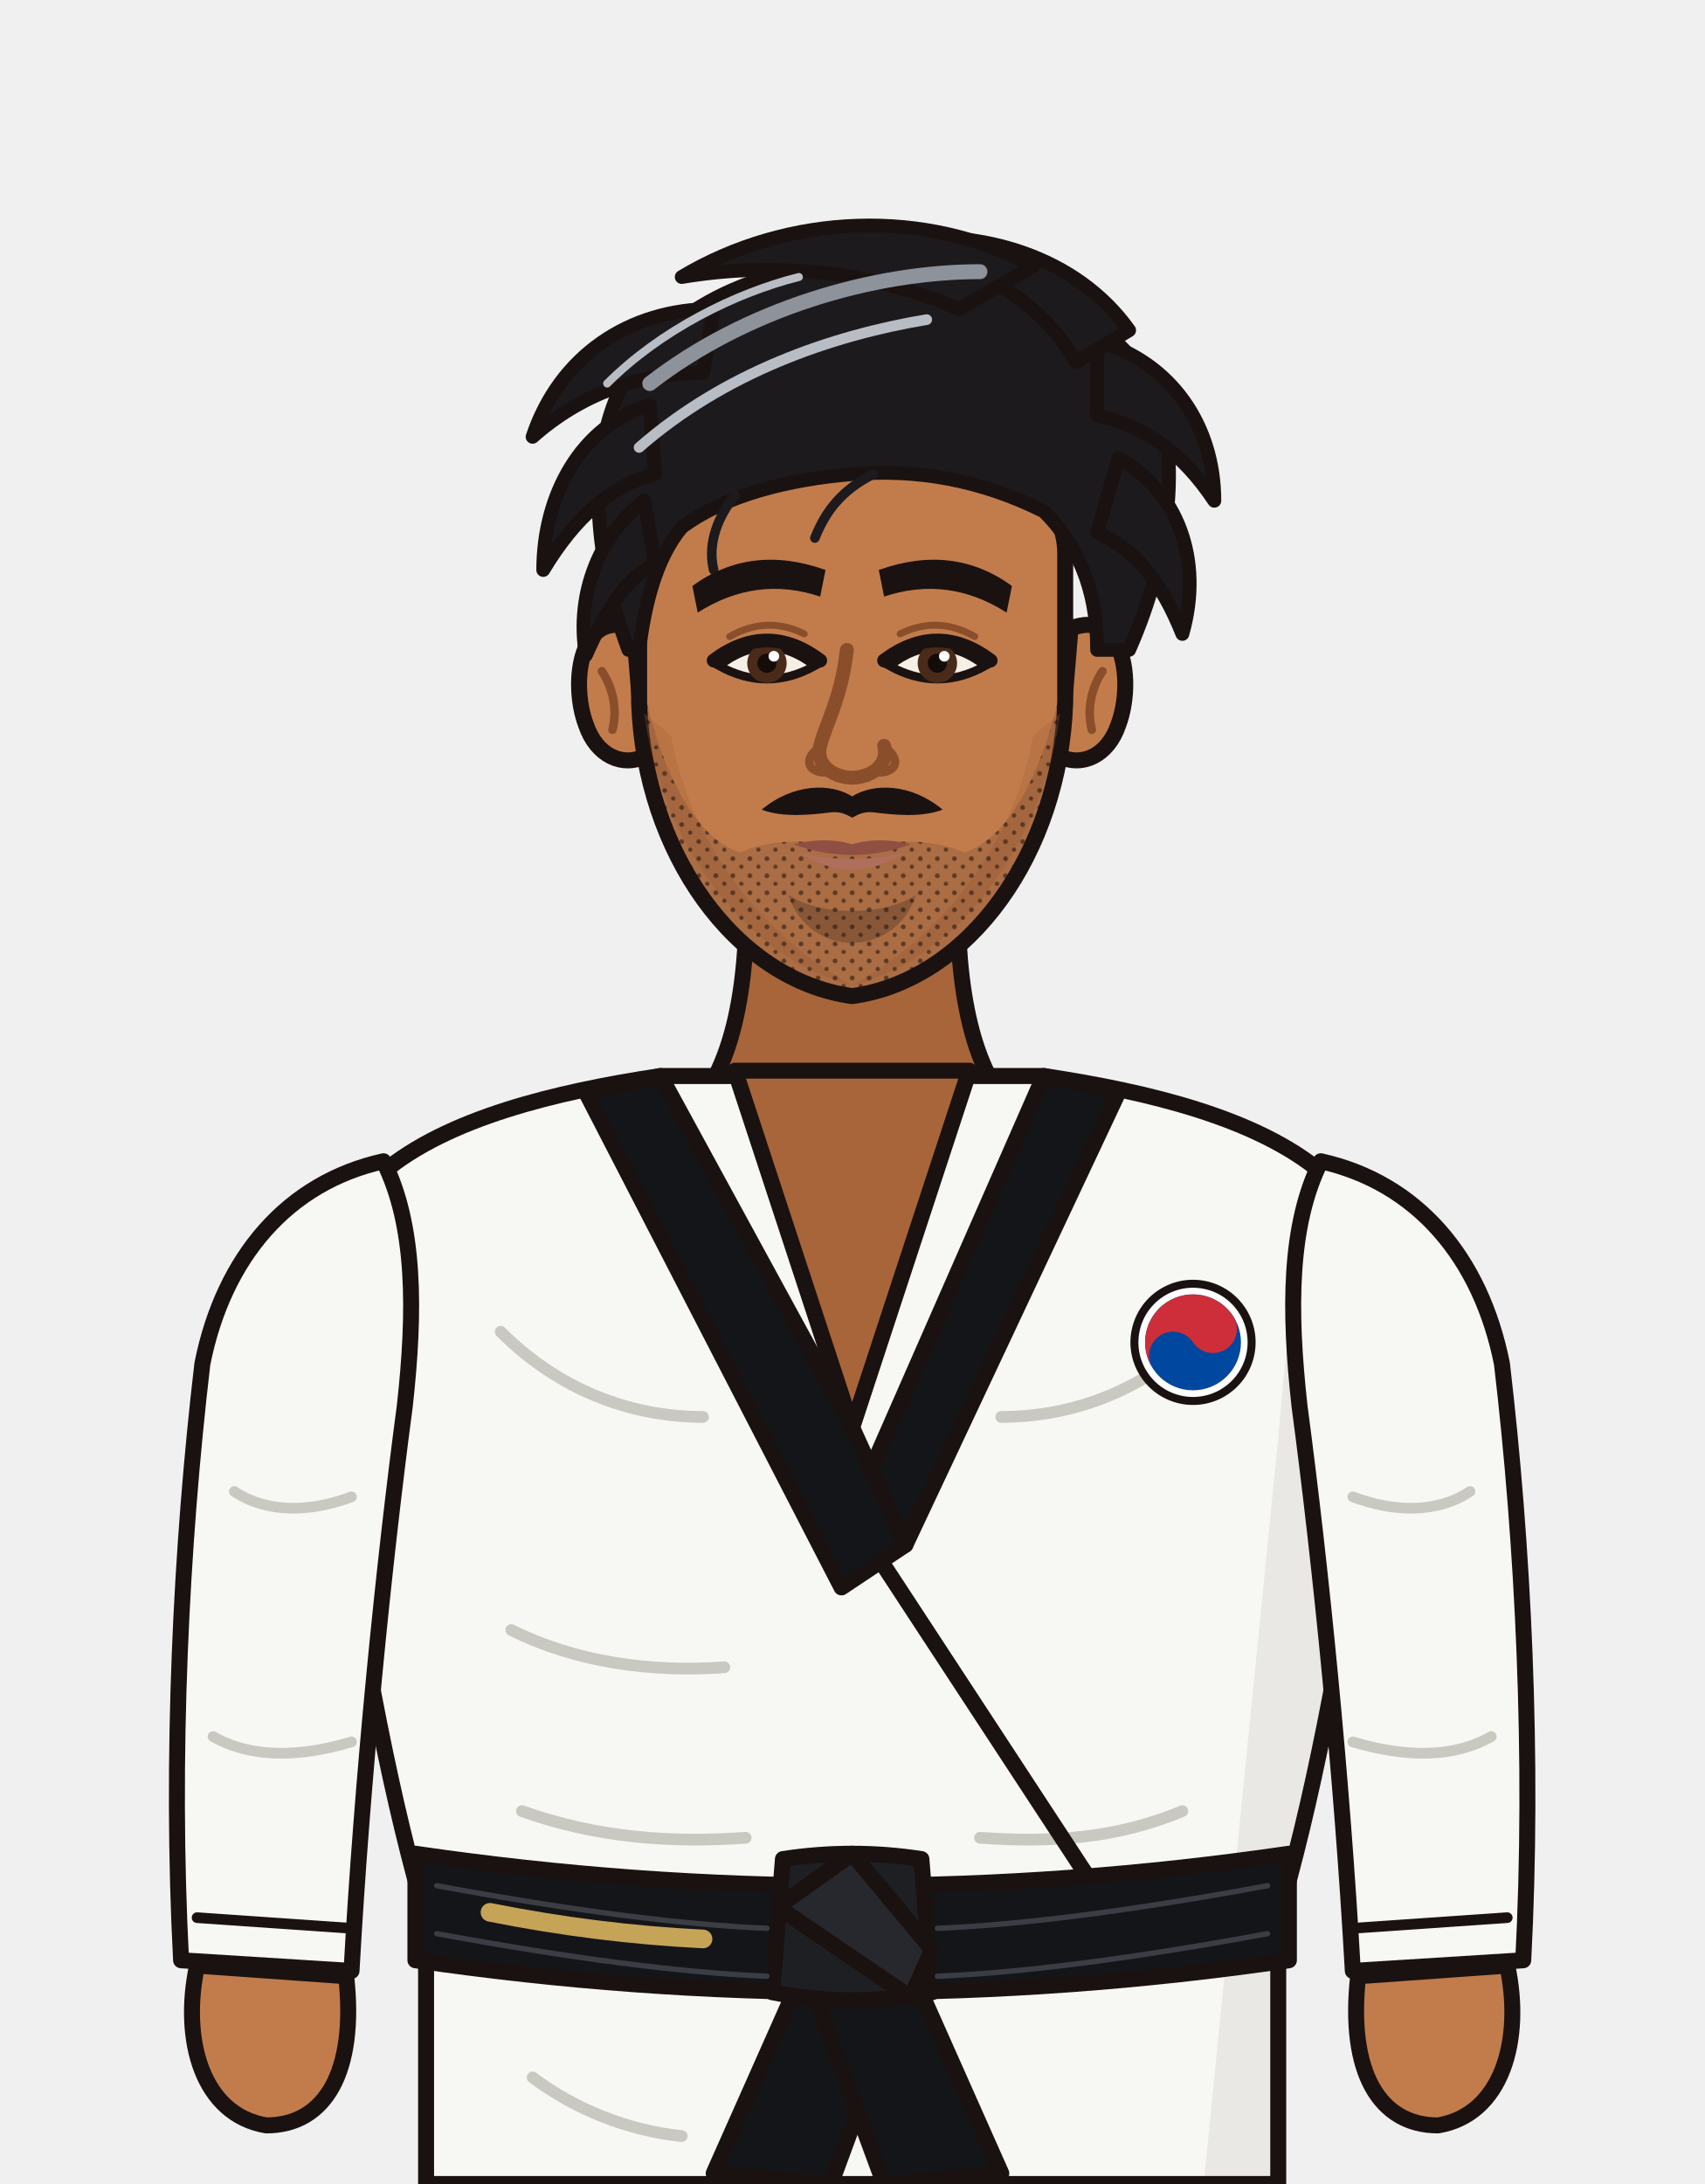
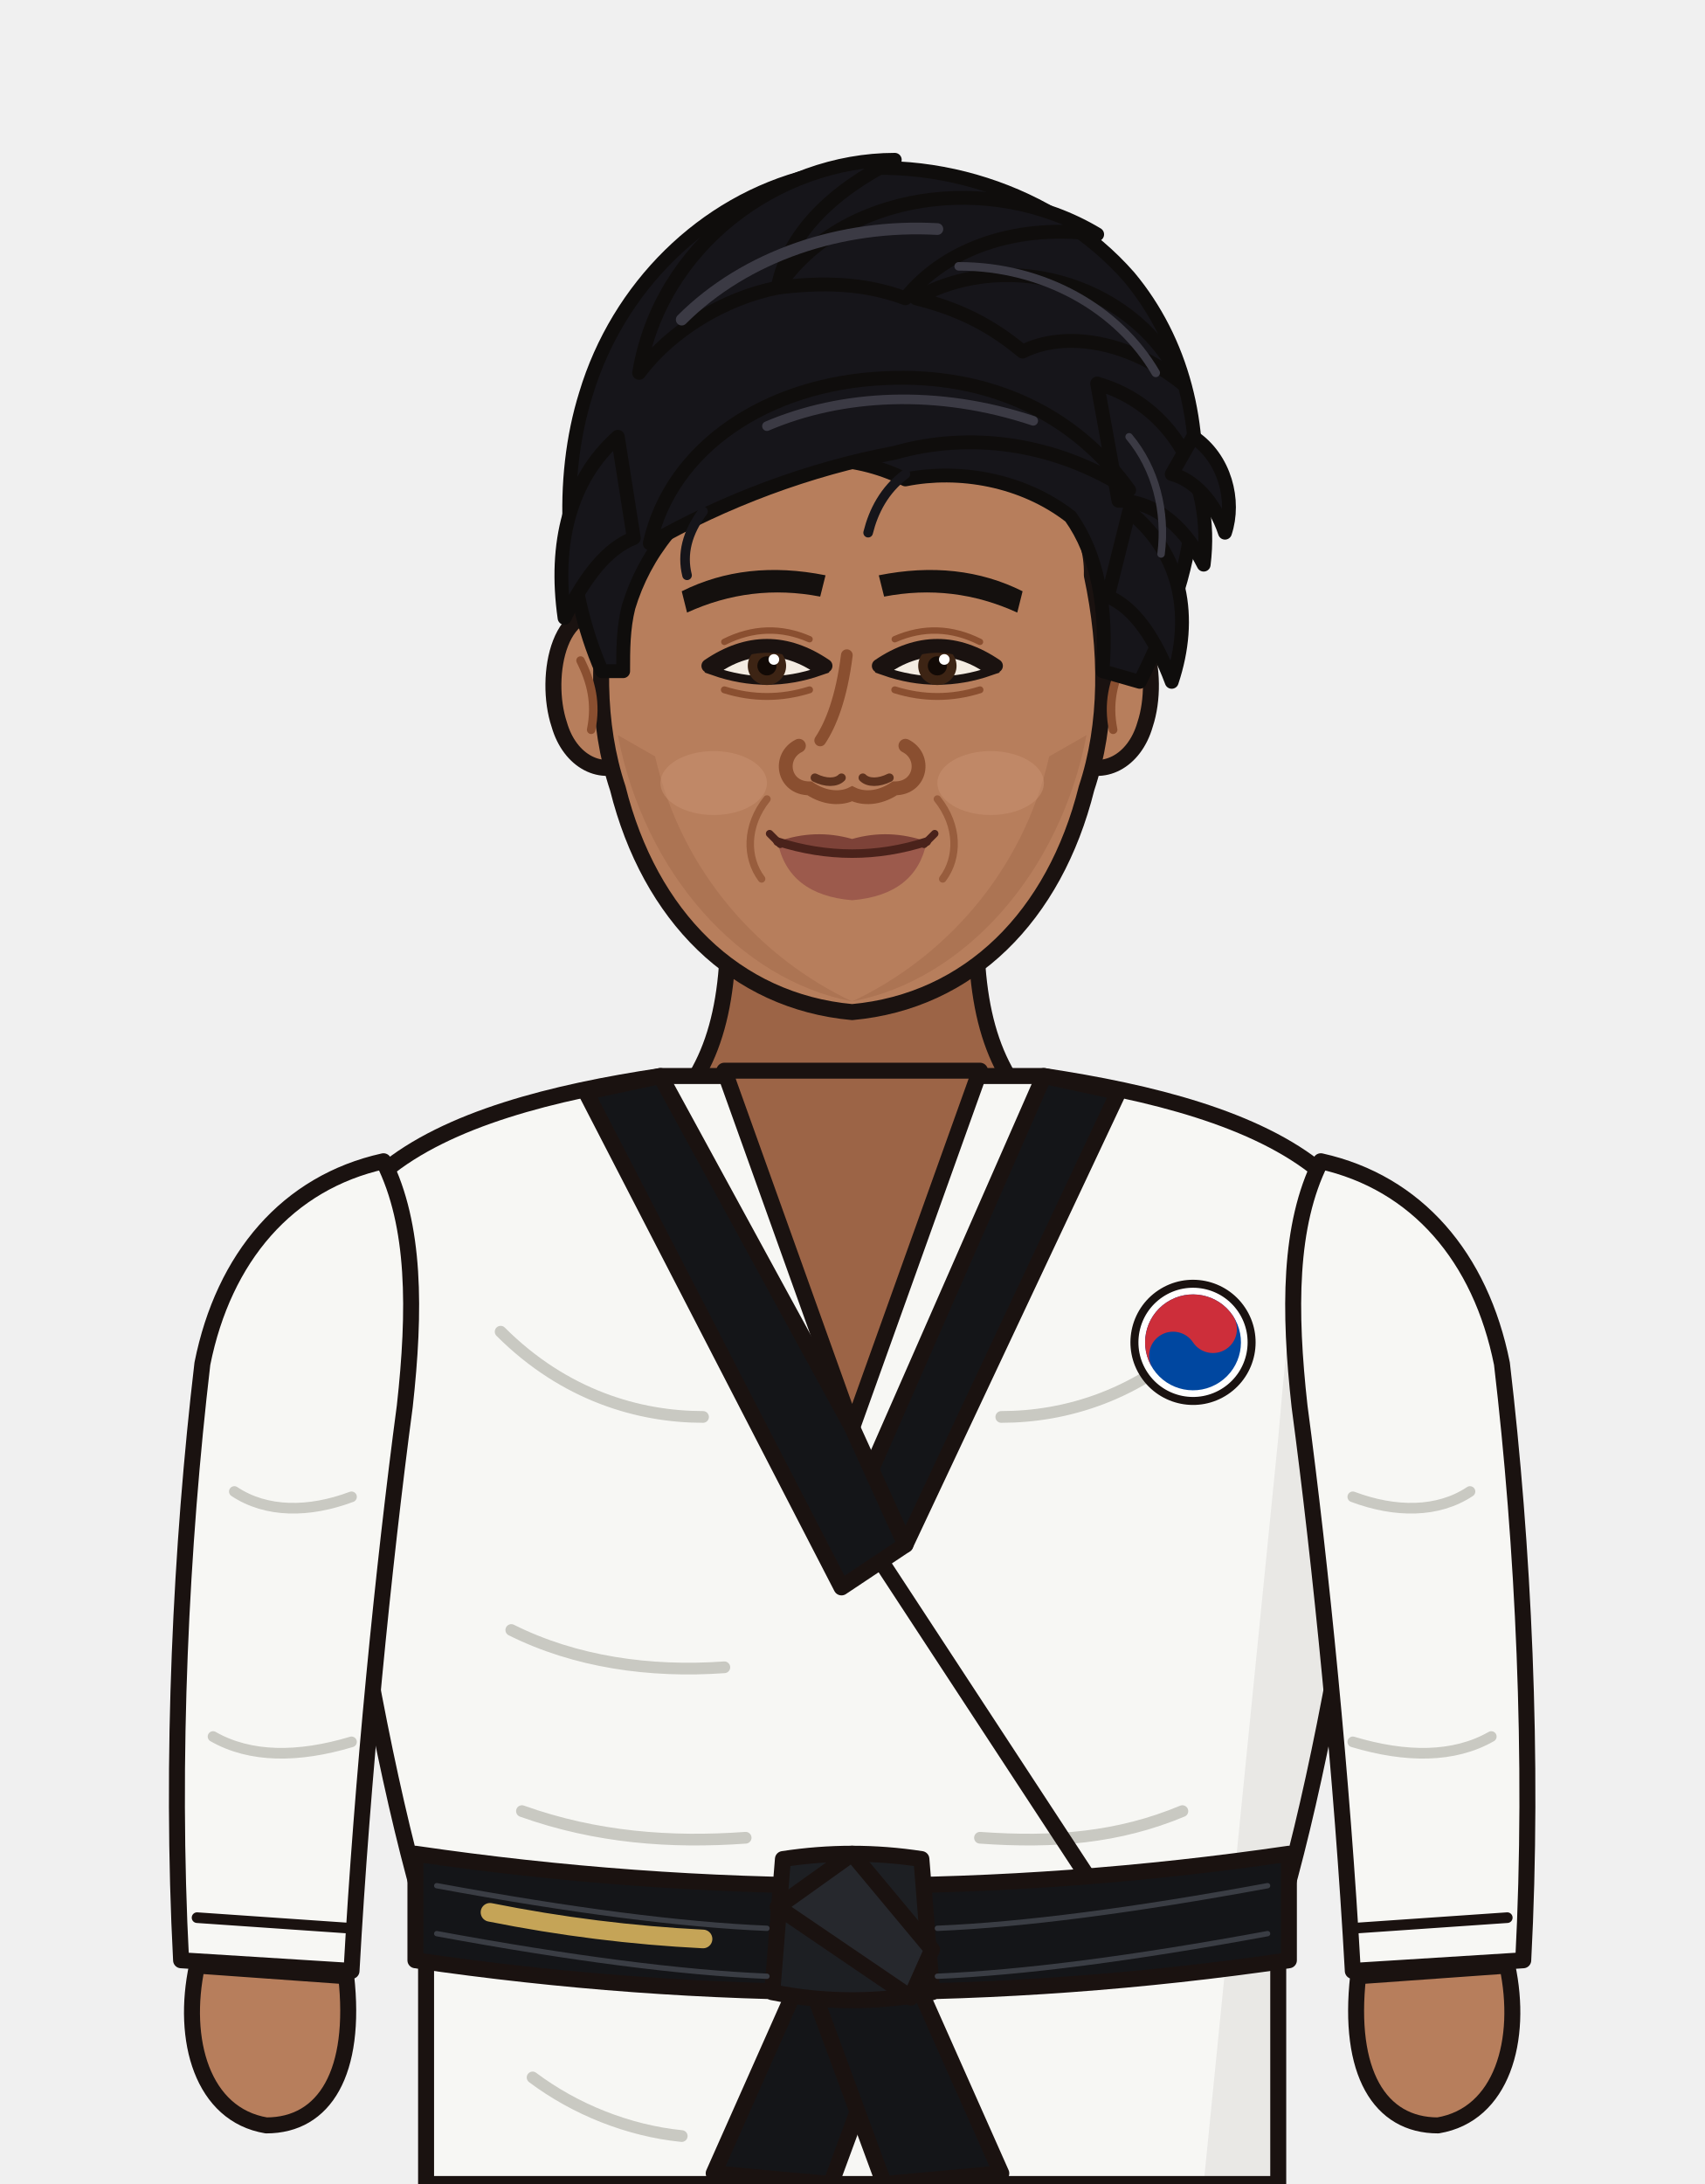
<svg xmlns="http://www.w3.org/2000/svg" viewBox="0 50 320 410" width="320" height="410" class="toon-svg">
  <style>.tu-acc{display:none}</style>
  <g transform="translate(60 60)">
-     <defs>
-       <pattern id="toon-stubble" width="3.2" height="3.2" patternUnits="userSpaceOnUse">
-         <circle cx="0.8" cy="0.8" r="0.45" fill="#1a1210" />
-         <circle cx="2.4" cy="2.3" r="0.4" fill="#1a1210" />
-       </pattern>
-     </defs>
    <g stroke="#1a1210" stroke-width="3" stroke-linejoin="round" stroke-linecap="round">
-       <path d="M80 148 C81 170 79 186 72 196 L128 196 C121 186 119 170 120 148 Z" fill="#a8653a" />
-       <path d="M59 108 C49 104 47 118 50 126 C52 132 57 134 61 132 Z" fill="#c27c4c" />
-       <path d="M141 108 C151 104 153 118 150 126 C148 132 143 134 139 132 Z" fill="#c27c4c" />
-       <path d="M60 94 C60 64 140 64 140 94 L140 122 C139 150 122 174 100 177 C78 174 61 150 60 122 Z" fill="#c27c4c" />
+       <path d="M76 150 C78 172 76 186 68 196 L132 196 C124 186 122 172 124 150 Z" fill="#9c6446" />
+       <path d="M56 106 C45 101 42 117 45 126 C47 133 53 136 58 133 Z" fill="#b77e5c" />
+       <path d="M144 106 C155 101 158 117 155 126 C153 133 147 136 142 133 Z" fill="#b77e5c" />
+       <path d="M55 98 C54 62 146 62 145 98 C148 112 148 126 144 138 C138 162 122 178 100 180 C78 178 62 162 56 138 C52 126 52 112 55 98 Z" fill="#b77e5c" />
    </g>
-     <path d="M53 116 C55 119 56 123 55 127 M147 116 C145 119 144 123 145 127" fill="none" stroke="#8a4e2a" stroke-width="1.6" stroke-linecap="round" />
-     <path d="M61 124 C64 148 80 170 100 175 C84 166 70 150 66 128 Z" fill="#a8653a" opacity="0.35" />
-     <path d="M139 124 C136 148 120 170 100 175 C116 166 130 150 134 128 Z" fill="#a8653a" opacity="0.35" />
-     <path d="M61 120 C62 150 80 175 100 177 C120 175 138 150 139 120 C135 138 128 148 121 150 C114 147 107 148 100 149 C93 148 86 147 79 150 C72 148 65 138 61 120 Z" fill="url(#toon-stubble)" opacity="0.55" />
-     <path d="M61 120 C62 150 80 175 100 177 C120 175 138 150 139 120 C135 138 128 148 121 150 C114 147 107 148 100 149 C93 148 86 147 79 150 C72 148 65 138 61 120 Z" fill="#1a1210" opacity="0.14" />
-     <path d="M88 158 C92 170 108 170 112 158 C106 162 94 162 88 158 Z" fill="#1a1210" opacity="0.25" />
-     <g fill="#1c1a1d" stroke="#1a1210" stroke-width="2.6" stroke-linejoin="round">
-       <path d="M58 112 C52 96 50 78 56 64 C64 48 82 40 102 39 C124 38 146 46 156 62 C162 74 160 94 152 112 L146 112 C146 100 142 92 136 86 C124 80 112 78 100 79 C88 80 76 83 68 89 C63 95 61 104 60 112 Z" />
-       <path d="M146 54 C160 58 168 70 168 84 C162 75 155 70 146 68 Z" />
-       <path d="M150 76 C161 82 166 95 162 109 C158 99 153 93 146 90 Z" />
-       <path d="M152 52 C142 38 124 33 108 35 C124 40 136 47 142 58 Z" />
-       <path d="M134 40 C114 29 88 30 68 42 C86 39 104 41 120 48 Z" />
-       <path d="M74 48 C58 48 45 57 40 72 C49 64 60 60 72 60 Z" />
-       <path d="M62 66 C49 70 42 83 42 97 C48 87 55 81 63 79 Z" />
-       <path d="M61 84 C53 90 48 101 50 113 C54 104 58 98 63 96 Z" />
+     <path d="M49 114 C51 118 52 122 51 127 M151 114 C149 118 148 122 149 127" fill="none" stroke="#8a4f30" stroke-width="1.6" stroke-linecap="round" />
+     <path d="M56 128 C61 154 79 174 100 178 C83 170 68 154 63 132 Z" fill="#9c6446" opacity="0.4" />
+     <path d="M144 128 C139 154 121 174 100 178 C117 170 132 154 137 132 Z" fill="#9c6446" opacity="0.4" />
+     <ellipse cx="74" cy="137" rx="10" ry="6" fill="#cc9474" opacity="0.45" />
+     <ellipse cx="126" cy="137" rx="10" ry="6" fill="#cc9474" opacity="0.45" />
+     <g fill="#16151a" stroke="#0f0d0c" stroke-width="2.6" stroke-linejoin="round">
+       <path d="M53 116 C46 100 45 80 50 64 C56 44 72 28 92 23 C114 18 138 26 152 42 C162 54 166 70 164 86 C163 98 159 108 154 118 L147 116 C148 104 146 94 141 87 C132 80 120 78 110 80 C100 75 88 75 78 80 C68 85 61 94 58 104 C57 108 57 112 57 116 Z" />
+       <path d="M60 60 C64 36 86 20 108 20 C96 26 88 34 86 44 C76 46 66 52 60 60 Z" />
+       <path d="M86 44 C98 26 126 22 146 34 C132 32 118 36 110 46 C102 43 94 43 86 44 Z" />
+       <path d="M112 46 C130 36 154 44 162 62 C152 54 140 52 132 56 C126 51 120 48 112 46 Z" />
+       <path d="M146 62 C160 66 168 80 166 96 C162 88 156 84 150 84 Z" />
+       <path d="M152 86 C162 94 164 106 160 118 C157 110 153 104 148 102 Z" />
+       <path d="M164 72 C170 76 172 84 170 90 C168 84 164 80 160 79 Z" />
+       <path d="M62 92 C66 74 84 62 106 61 C126 60 142 68 152 82 C138 73 122 71 108 75 C92 78 76 84 62 92 Z" />
+       <path d="M56 72 C47 80 44 92 46 106 C50 98 54 93 59 91 Z" />
    </g>
    <g fill="none" stroke-linecap="round">
-       <path d="M124 41 C104 41 80 48 62 62" stroke="#8d929b" stroke-width="2.8" />
-       <path d="M114 50 C96 53 76 60 60 74" stroke="#b8bdc5" stroke-width="2" />
-       <path d="M90 42 C78 45 64 52 54 62" stroke="#b8bdc5" stroke-width="1.5" />
+       <path d="M68 50 C80 38 98 32 116 33" stroke="#3b3a44" stroke-width="2.2" />
+       <path d="M84 70 C98 64 116 63 134 69" stroke="#3b3a44" stroke-width="1.8" />
+       <path d="M120 40 C136 40 150 48 157 60" stroke="#3b3a44" stroke-width="1.6" />
+       <path d="M152 72 C157 78 159 86 158 94" stroke="#3b3a44" stroke-width="1.4" />
    </g>
-     <g fill="none" stroke="#1c1a1d" stroke-width="1.8" stroke-linecap="round">
-       <path d="M104 79 C98 82 95 86 93 91" />
-       <path d="M78 83 C74 88 73 93 74 97" />
+     <g fill="none" stroke="#16151a" stroke-width="1.8" stroke-linecap="round">
+       <path d="M110 79 C106 82 104 86 103 90" />
+       <path d="M72 86 C69 90 68 94 69 98" />
    </g>
-     <path d="M70 100 Q81 92 95 97 L94 102 Q82 98 71 105 Z" fill="#1a1210" />
-     <path d="M130 100 Q119 92 105 97 L106 102 Q118 98 129 105 Z" fill="#1a1210" />
+     <path d="M68 101 Q80 95 95 98 L94 102 Q81 99.5 69 105 Z" fill="#14100e" />
+     <path d="M132 101 Q120 95 105 98 L106 102 Q119 99.5 131 105 Z" fill="#14100e" />
    <g class="eyes">
-       <path d="M75 115 Q84 108 93 115 Q84 120 75 115 Z" fill="#f6efe6" stroke="#1a1210" stroke-width="1.6" />
-       <path d="M107 115 Q116 108 125 115 Q116 120 107 115 Z" fill="#f6efe6" stroke="#1a1210" stroke-width="1.6" />
-       <circle cx="84" cy="114.5" r="3.7" fill="#4a2a18" />
-       <circle cx="116" cy="114.5" r="3.7" fill="#4a2a18" />
-       <circle cx="84" cy="114.5" r="1.8" fill="#140c08" />
-       <circle cx="116" cy="114.5" r="1.8" fill="#140c08" />
-       <circle cx="85.3" cy="113.2" r="1" fill="#fff" />
-       <circle cx="117.3" cy="113.2" r="1" fill="#fff" />
-       <path d="M74 114 Q84 106.5 94 114 M106 114 Q116 106.5 126 114" fill="none" stroke="#1a1210" stroke-width="2.6" stroke-linecap="round" />
-       <path d="M77 109.5 Q84 105.5 91 109 M109 109 Q116 105.5 123 109.5" fill="none" stroke="#8a4e2a" stroke-width="1.3" stroke-linecap="round" />
+       <path d="M74 116 Q84 109 94 116 Q84 119.5 74 116 Z" fill="#f4ece2" stroke="#1a1210" stroke-width="1.6" />
+       <path d="M106 116 Q116 109 126 116 Q116 119.5 106 116 Z" fill="#f4ece2" stroke="#1a1210" stroke-width="1.6" />
+       <circle cx="84" cy="115" r="3.6" fill="#3d2414" />
+       <circle cx="116" cy="115" r="3.6" fill="#3d2414" />
+       <circle cx="84" cy="115" r="1.8" fill="#120a06" />
+       <circle cx="116" cy="115" r="1.8" fill="#120a06" />
+       <circle cx="85.3" cy="113.8" r="1" fill="#fff" />
+       <circle cx="117.3" cy="113.8" r="1" fill="#fff" />
+       <path d="M73 115 Q84 107.5 95 115 M105 115 Q116 107.5 127 115" fill="none" stroke="#1a1210" stroke-width="2.6" stroke-linecap="round" />
+       <path d="M76 119.5 Q84 122 92 119.5 M108 119.5 Q116 122 124 119.5" fill="none" stroke="#8a4f30" stroke-width="1.3" stroke-linecap="round" />
+       <path d="M76 110.5 Q84 106.5 92 110 M108 110 Q116 106.5 124 110.5" fill="none" stroke="#8a4f30" stroke-width="1.2" stroke-linecap="round" />
    </g>
    <g class="tu-acc eyes-closed" fill="none" stroke="#1a1210" stroke-width="2.4" stroke-linecap="round">
-       <path d="M75 115 Q84 119 93 115" />
-       <path d="M107 115 Q116 119 125 115" />
+       <path d="M74 116 Q84 120 94 116" />
+       <path d="M106 116 Q116 120 126 116" />
    </g>
-     <path d="M99 112 C98 121 95 126 94 130 C93 134 97 136 100 136 C103 136 107 134 106 130" fill="none" stroke="#8a4e2a" stroke-width="2.6" stroke-linecap="round" />
-     <path d="M93 131 C91 133 92 135 95 135 M107 131 C109 133 108 135 105 135" fill="none" stroke="#8a4e2a" stroke-width="1.6" stroke-linecap="round" />
-     <path d="M83 142 C89 137 96 137 100 139.5 C104 137 111 137 117 142 C113 143.5 108 143 104 142.5 C102 142.3 101 143 100 143.5 C99 143 98 142.3 96 142.5 C92 143 87 143.5 83 142 Z" fill="#1a1210" />
+     <path d="M99 113 C98 121 96 126 94 129" fill="none" stroke="#8a4f30" stroke-width="2.2" stroke-linecap="round" />
+     <path d="M90 130 C86 132 87 138 92 138 C95 140 98 140 100 139 C102 140 105 140 108 138 C113 138 114 132 110 130" fill="none" stroke="#8a4f30" stroke-width="2.6" stroke-linecap="round" />
+     <path d="M93 136 C95 137 97 137 98 136 M102 136 C103 137 105 137 107 136" fill="none" stroke="#5e331f" stroke-width="1.6" stroke-linecap="round" />
+     <path d="M84 140 C80 145 80 151 83 155 M116 140 C120 145 120 151 117 155" fill="none" stroke="#8a4f30" stroke-width="1.4" stroke-linecap="round" opacity="0.7" />
    <g class="mouth-smile">
-       <path d="M90 150 Q100 156.5 110 150 Q100 152.5 90 150 Z" fill="#b06f5c" />
-       <path d="M89 148.5 Q95 147 100 148.5 Q105 147 111 148.5 Q100 152.5 89 148.5 Z" fill="#8f4f43" />
+       <path d="M86 148 Q100 151 114 148 Q112 158 100 159 Q88 158 86 148 Z" fill="#9c5a4c" />
+       <path d="M86 148 Q93 145.5 100 147.5 Q107 145.5 114 148 Q100 151.5 86 148 Z" fill="#7d4238" />
+       <path d="M86 148 Q100 152.5 114 148" fill="none" stroke="#4a221b" stroke-width="1.6" stroke-linecap="round" />
+       <path d="M84.5 146.5 L86.5 148.5 M115.5 146.5 L113.5 148.5" stroke="#4a221b" stroke-width="1.4" stroke-linecap="round" />
    </g>
    <g class="tu-acc mouth-sleep">
-       <ellipse cx="100" cy="151" rx="4" ry="3" fill="#4a1f1a" stroke="#1a1210" stroke-width="1.6" />
+       <ellipse cx="100" cy="152" rx="4" ry="3" fill="#4a1f1a" stroke="#1a1210" stroke-width="1.6" />
    </g>
    <g class="tu-acc shades" stroke="#1a1210" stroke-width="2.5" stroke-linejoin="round">
      <path d="M68 106 H96 L94 120 C92 126 72 126 70 120 Z" fill="#11161d" />
      <path d="M104 106 H132 L130 120 C128 126 108 126 106 120 Z" fill="#11161d" />
      <path d="M96 109 Q100 106 104 109" fill="none" />
      <path d="M68 107 L58 110 M132 107 L142 110" fill="none" />
      <path d="M73 110 L80 110 M109 110 L116 110" stroke="#5fb3ff" stroke-width="2" opacity="0.8" />
    </g>
    <path class="tu-acc sweat" d="M136 112 C132 119 132 124 136 124 C140 124 140 119 136 112 Z" fill="#7cc4ff" stroke="#1a1210" stroke-width="1.5" />
  </g>
  <g stroke="#1a1210" stroke-width="3" stroke-linejoin="round" stroke-linecap="round">
    <path d="M124 252 C104 255 84 260 72 270 C62 280 60 300 64 330 C68 360 74 390 80 410 L80 460 L240 460 L240 410 C246 390 252 360 256 330 C260 300 258 280 248 270 C236 260 216 255 196 252 Z" fill="#f7f7f4" />
-     <path d="M138 251 L160 318 L182 251 Z" fill="#a8653a" />
+     <path d="M136 251 L160 318 L184 251 Z" fill="#9c6446" />
  </g>
  <path d="M248 270 C258 280 260 300 256 330 C252 360 246 390 240 410 L240 460 L226 460 C230 420 236 360 240 320 C242 296 244 282 248 270 Z" fill="#1a1210" opacity="0.07" />
  <g fill="none" stroke="#c9c9c2" stroke-width="2.2" stroke-linecap="round">
    <path d="M94 300 C106 312 120 316 132 316" />
    <path d="M226 300 C214 312 200 316 188 316" />
    <path d="M96 356 C108 362 122 364 136 363" />
    <path d="M98 390 C112 395 126 396 140 395 M222 390 C210 395 198 396 184 395" />
    <path d="M100 440 C108 446 118 450 128 451" />
  </g>
  <g stroke="#1a1210" stroke-width="3" stroke-linejoin="round" stroke-linecap="round">
    <path d="M196 252 L210 255 L170 340 L160 334 Z" fill="#141518" />
    <path d="M124 252 L110 255 L158 348 L170 340 L160 318 Z" fill="#141518" />
    <path d="M166 344 L204 402" fill="none" />
  </g>
  <g stroke="#1a1210" stroke-width="3" stroke-linejoin="round">
    <path d="M78 398 Q160 410 242 398 L242 418 Q160 430 78 418 Z" fill="#141518" />
    <path d="M150 422 L170 422 L156 460 L134 458 Z" fill="#141518" />
    <path d="M152 422 L172 422 L188 458 L166 460 Z" fill="#141518" />
    <path d="M147 399 Q160 397 173 399 L175 424 Q160 427 145 424 Z" fill="#1d1f23" />
    <path d="M146 408 L160 398 L175 416 L171 425 Z" fill="#26282d" />
  </g>
  <path d="M82 404 Q120 411 144 412 M176 412 Q200 411 238 404 M82 413 Q120 420 144 421 M176 421 Q200 420 238 413" fill="none" stroke="#3a3d44" stroke-width="1" stroke-linecap="round" />
  <path d="M92 409 Q112 413 132 414" fill="none" stroke="#d8b45e" stroke-width="3.5" stroke-linecap="round" opacity="0.9" />
  <g stroke="#1a1210" stroke-width="3" stroke-linejoin="round" stroke-linecap="round">
    <path d="M72 268 C54 272 42 286 38 306 C34 340 32 380 34 418 L66 420 C68 384 72 344 76 314 C78 296 78 280 72 268 Z" fill="#f7f7f4" />
    <path d="M248 268 C266 272 278 286 282 306 C286 340 288 380 286 418 L254 420 C252 384 248 344 244 314 C242 296 242 280 248 268 Z" fill="#f7f7f4" />
-     <path d="M37 419 C34 433 38 447 50 449 C61 449 67 439 65 421 Z" fill="#c27c4c" />
-     <path d="M283 419 C286 433 282 447 270 449 C259 449 253 439 255 421 Z" fill="#c27c4c" />
+     <path d="M37 419 C34 433 38 447 50 449 C61 449 67 439 65 421 Z" fill="#b77e5c" />
+     <path d="M283 419 C286 433 282 447 270 449 C259 449 253 439 255 421 Z" fill="#b77e5c" />
  </g>
  <g fill="none" stroke="#c9c9c2" stroke-width="2" stroke-linecap="round">
    <path d="M44 330 C50 334 58 334 66 331 M276 330 C270 334 262 334 254 331" />
    <path d="M40 376 C47 380 56 380 66 377 M280 376 C273 380 264 380 254 377" />
  </g>
  <path d="M37 410 L66 412 M283 410 L254 412" fill="none" stroke="#1a1210" stroke-width="2" stroke-linecap="round" />
  <g transform="translate(224 302) rotate(-33.7)">
    <circle r="11" fill="#fff" stroke="#1a1210" stroke-width="1.5" />
    <circle r="9" fill="#0047a0" />
    <path d="M-9 0A9 9 0 0 1 9 0A4.5 4.5 0 0 1 0 0A4.5 4.5 0 0 0 -9 0Z" fill="#cd2e3a" />
  </g>
</svg>
